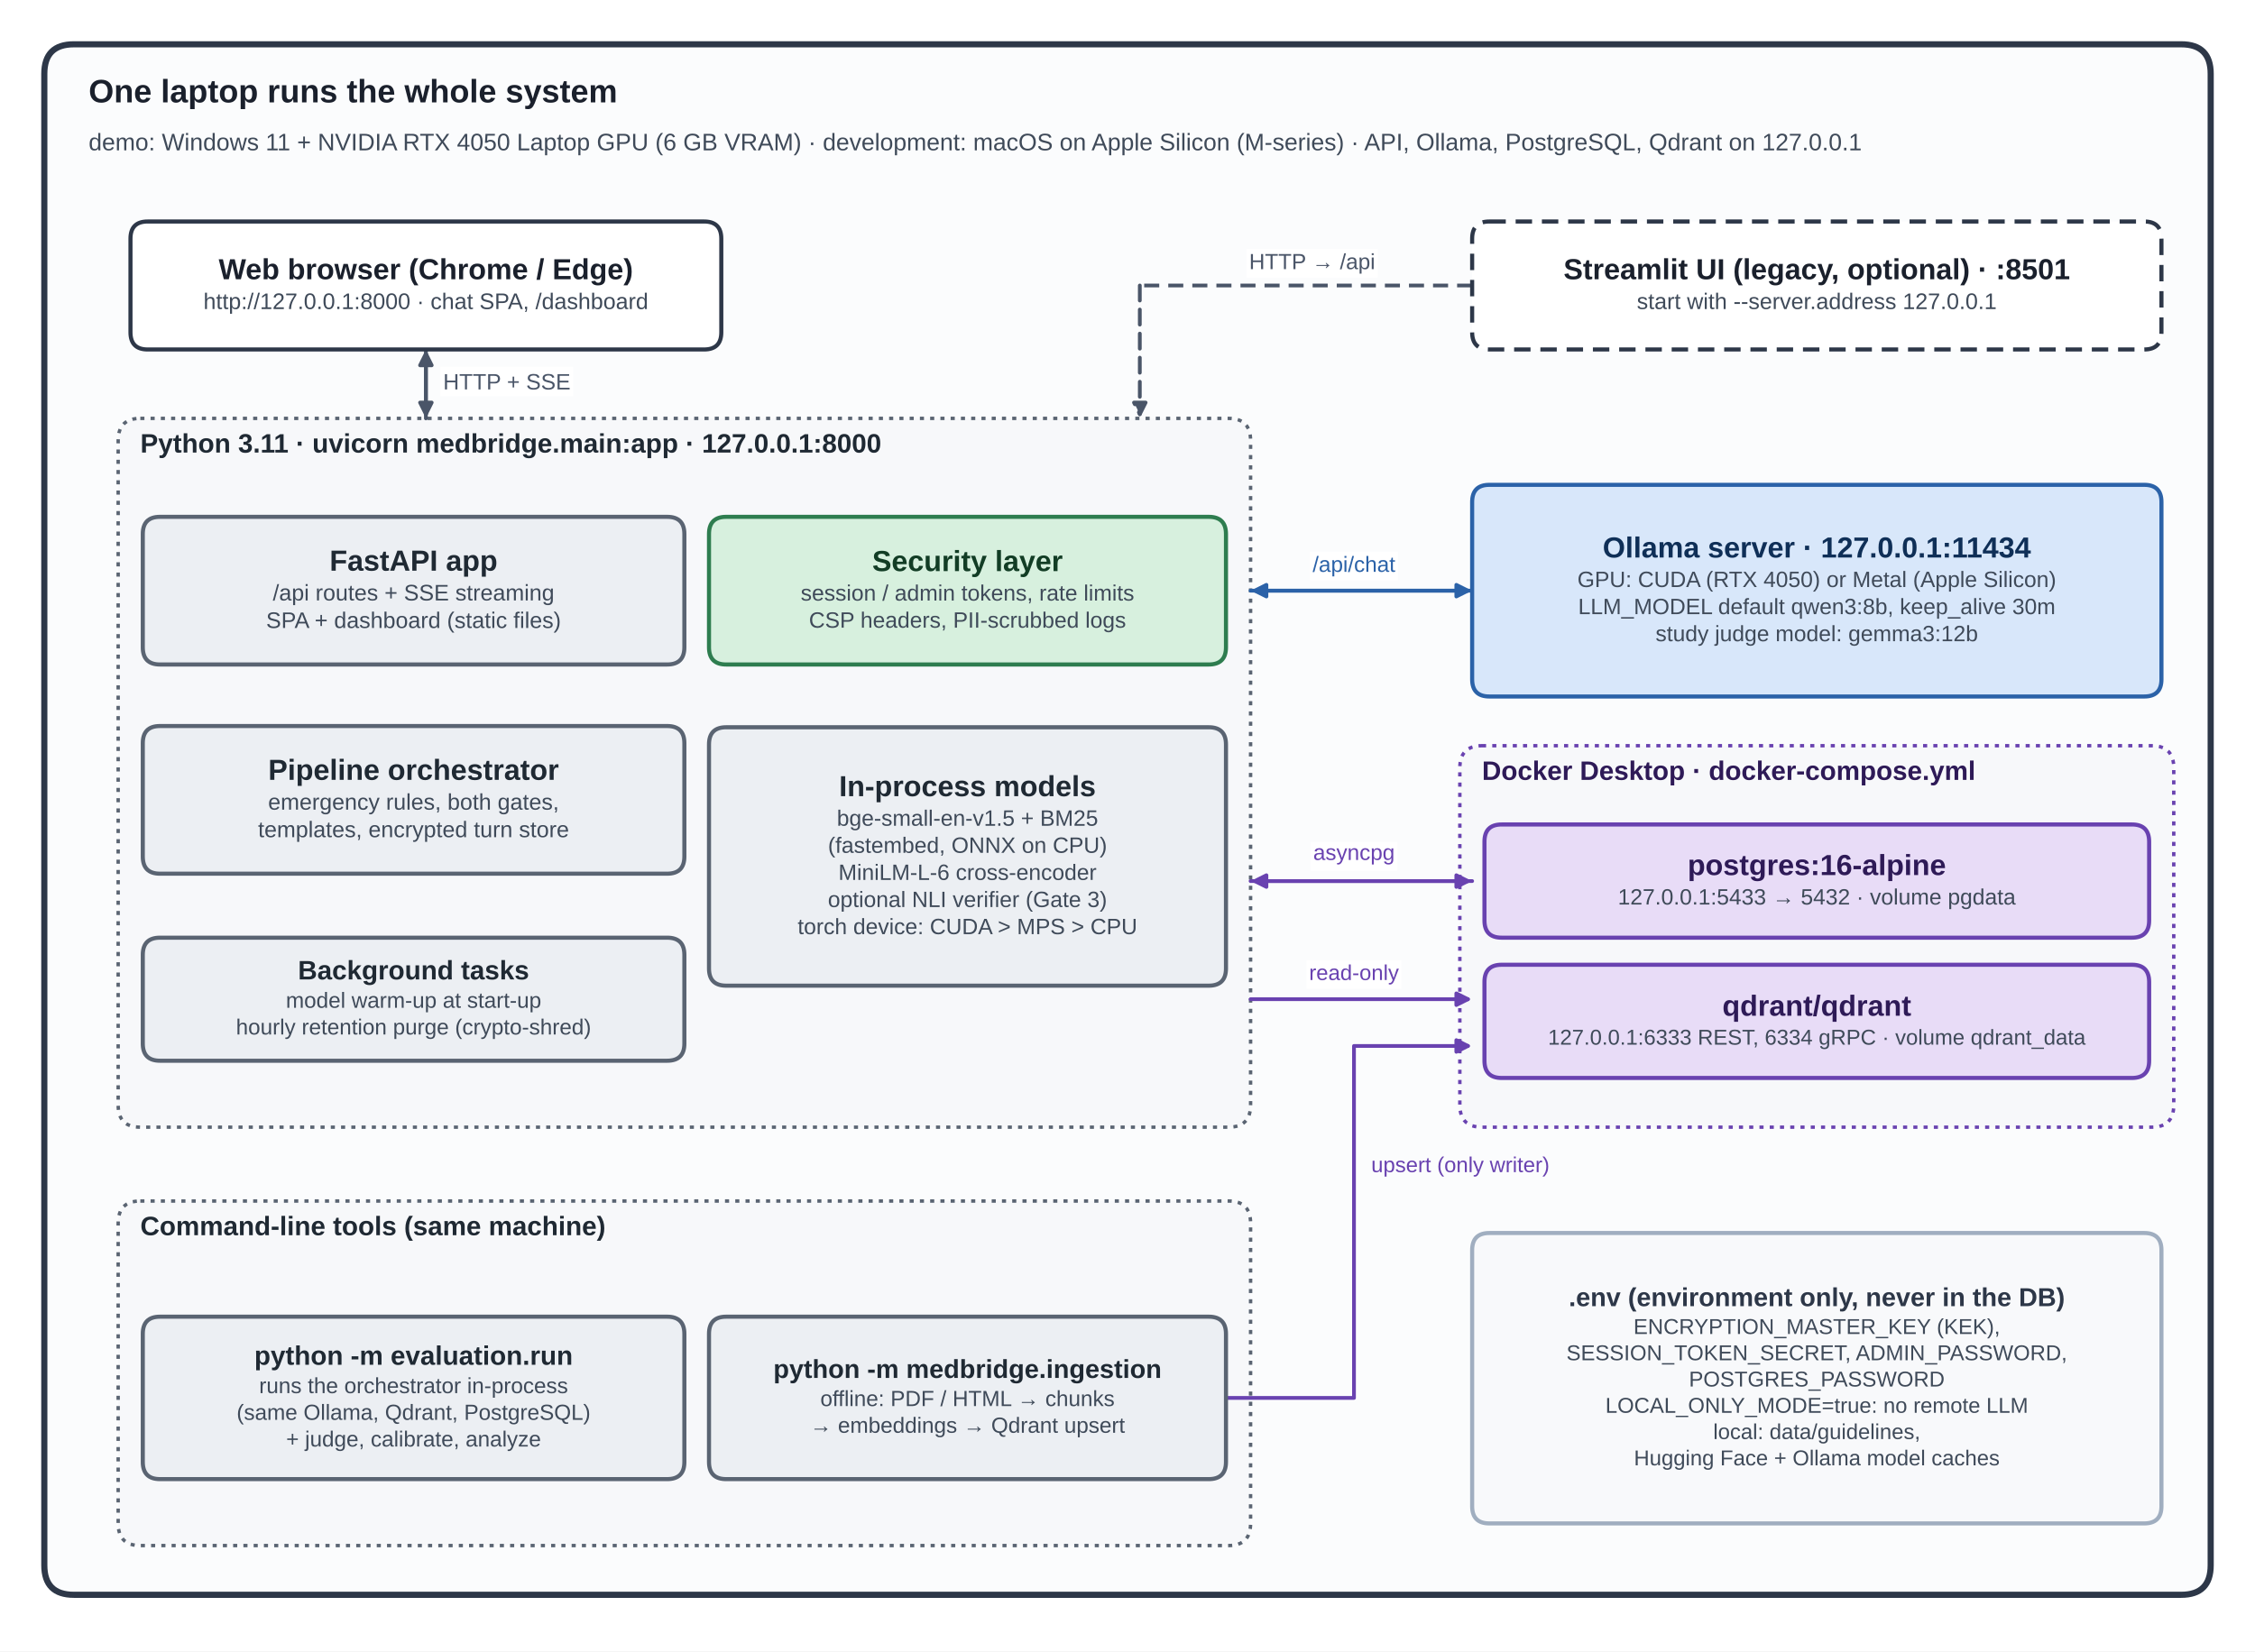
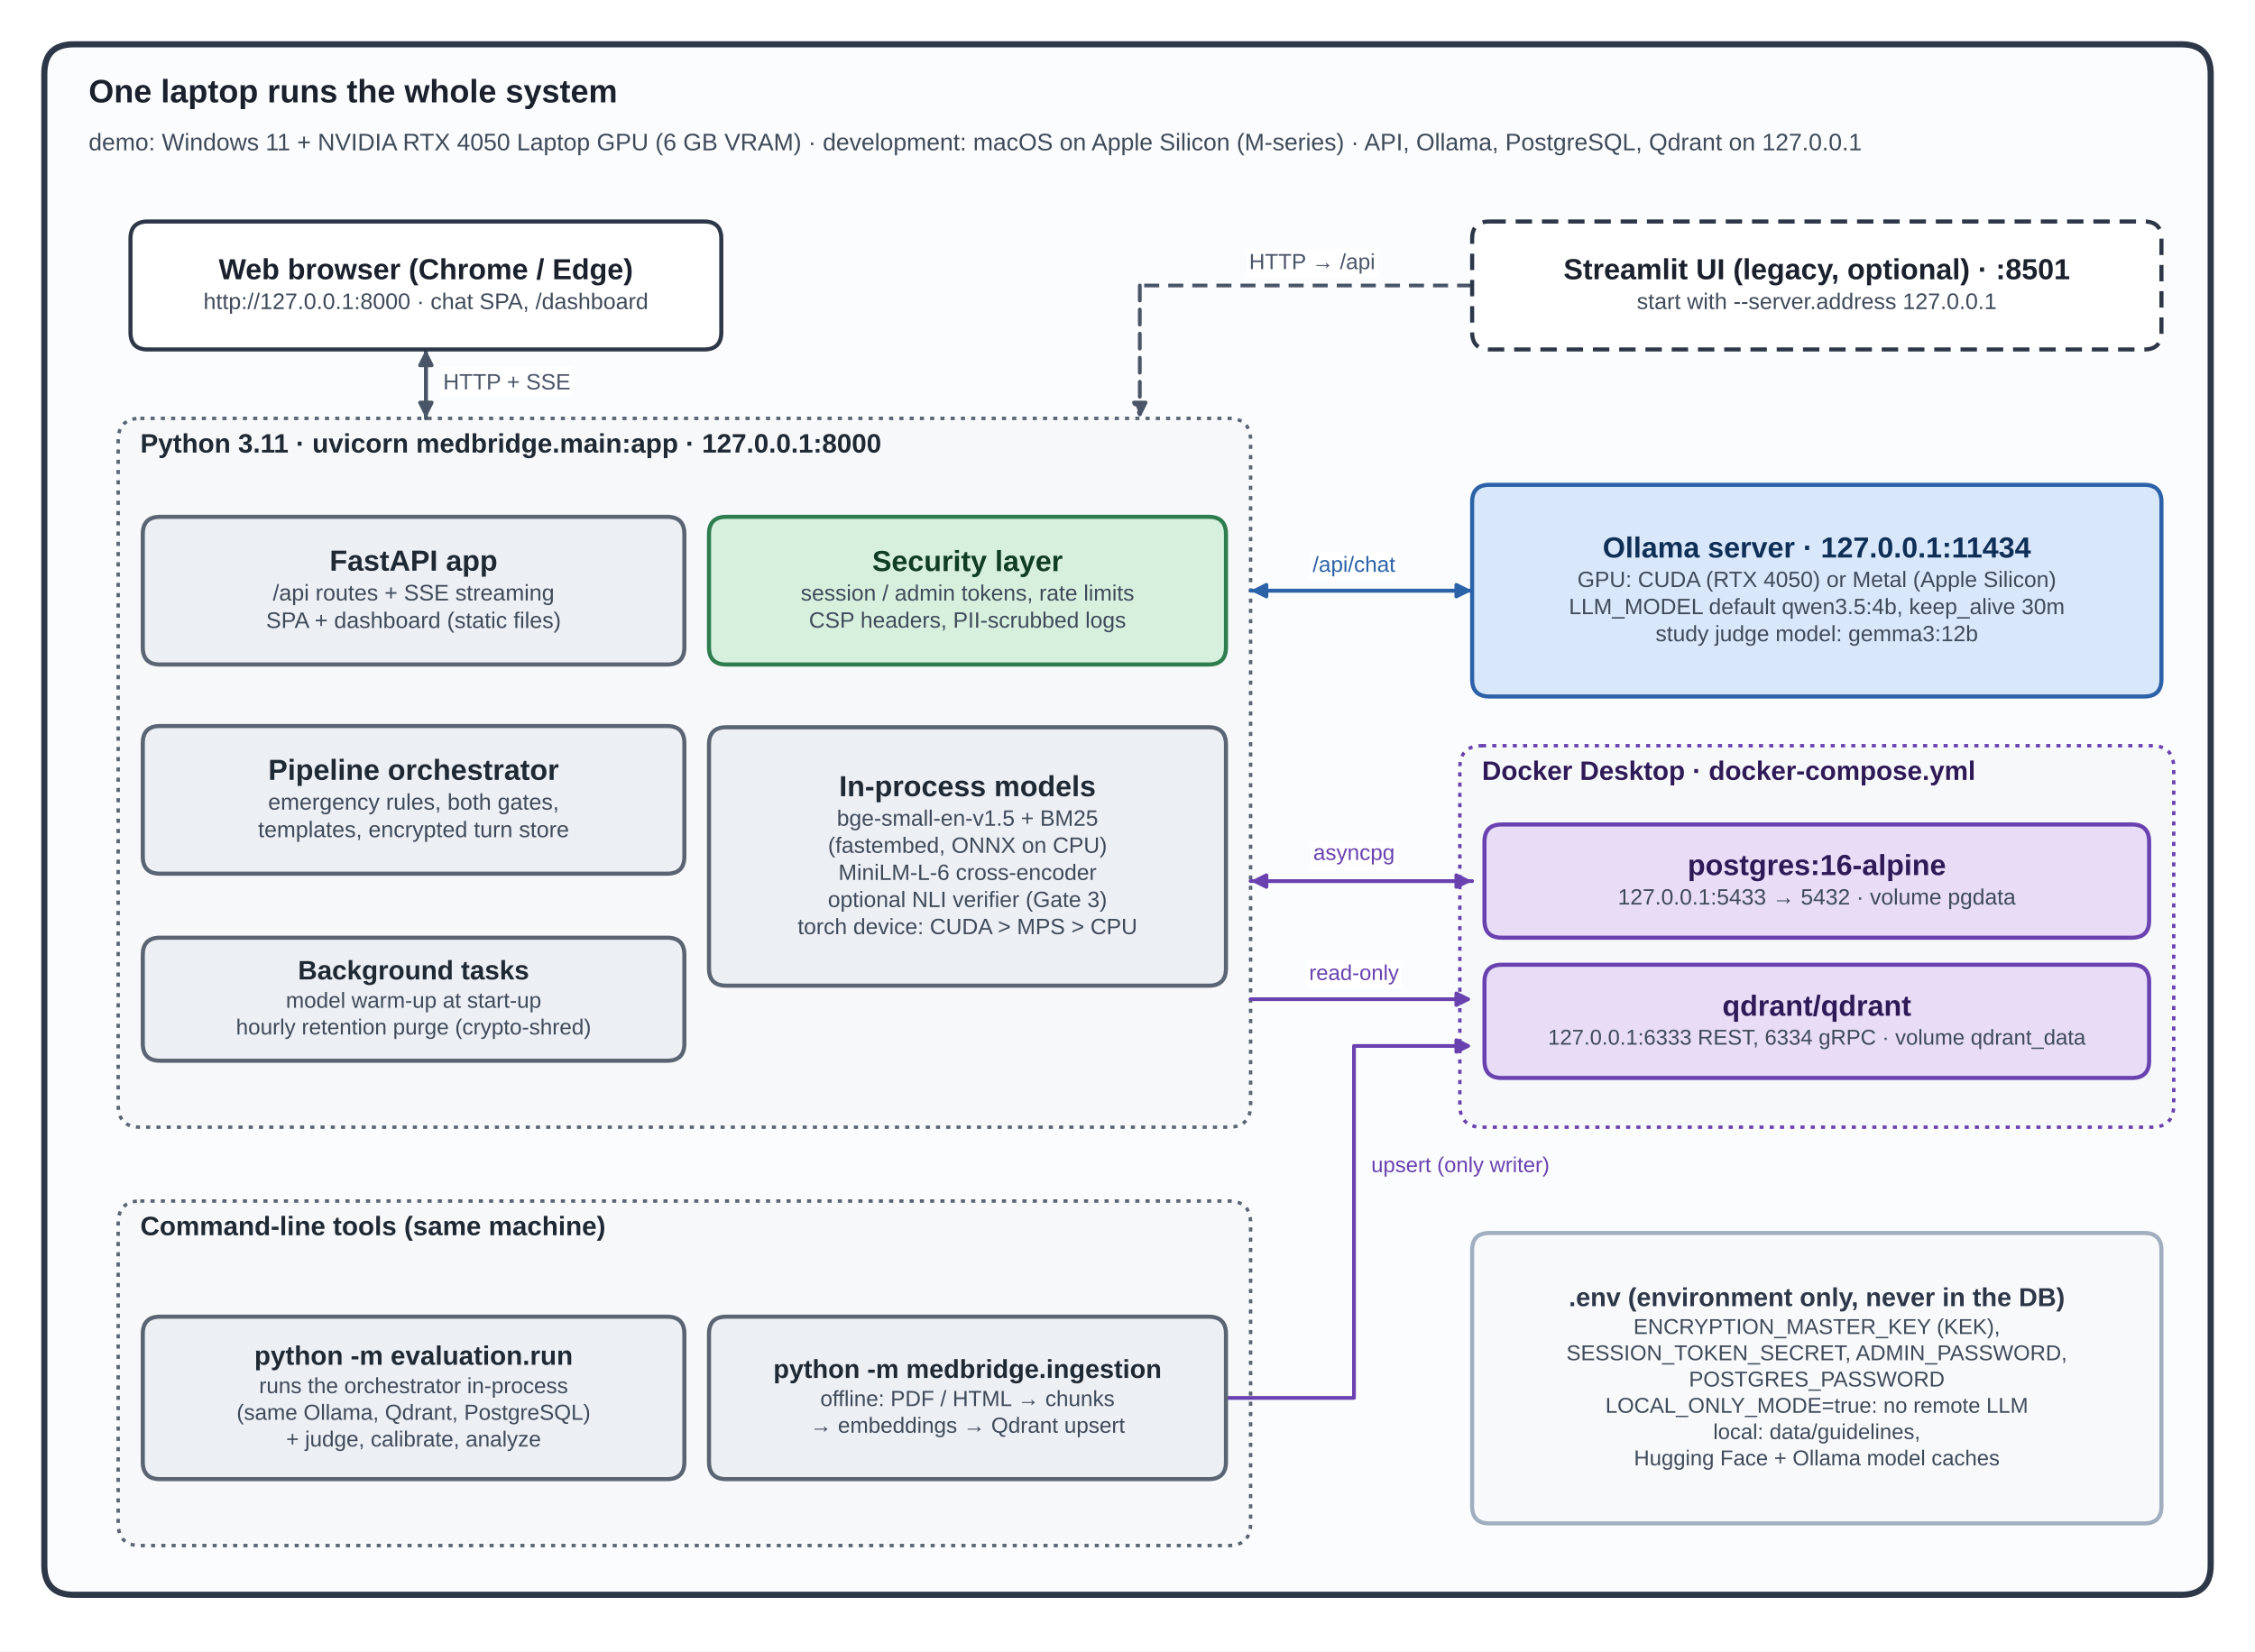
<svg xmlns="http://www.w3.org/2000/svg" width="659.52pt" height="483.12pt" viewBox="0 0 659.52 483.12" version="1.1">
  <defs>
    <style type="text/css">*{stroke-linejoin: round; stroke-linecap: butt}</style>
  </defs>
  <g id="figure_1">
    <g id="patch_1">
      <path d="M 0 483.12  L 659.52 483.12  L 659.52 0  L 0 0  z " style="fill: #ffffff" />
    </g>
    <g id="axes_1">
      <g id="patch_2">
        <path d="M 21.6 12.96  L 637.92 12.96  Q 646.56 12.96 646.56 21.6  L 646.56 457.92  Q 646.56 466.56 637.92 466.56  L 21.6 466.56  Q 12.96 466.56 12.96 457.92  L 12.96 21.6  Q 12.96 12.96 21.6 12.96  z " clip-path="url(#pe5d5b7aeab)" style="fill: #fbfcfd; stroke: #2d3748; stroke-width: 1.8; stroke-linejoin: miter" />
      </g>
      <g id="patch_3">
        <path d="M 41.04 122.4  L 359.28 122.4  Q 365.76 122.4 365.76 128.88  L 365.76 323.28  Q 365.76 329.76 359.28 329.76  L 41.04 329.76  Q 34.56 329.76 34.56 323.28  L 34.56 128.88  Q 34.56 122.4 41.04 122.4  z " clip-path="url(#pe5d5b7aeab)" style="fill: #f7f8fa; stroke-dasharray: 1.2,1.8; stroke-dashoffset: 0; stroke: #5a6472; stroke-linejoin: miter" />
      </g>
      <g id="patch_4">
        <path d="M 433.44 218.16  L 629.28 218.16  Q 635.76 218.16 635.76 224.64  L 635.76 323.28  Q 635.76 329.76 629.28 329.76  L 433.44 329.76  Q 426.96 329.76 426.96 323.28  L 426.96 224.64  Q 426.96 218.16 433.44 218.16  z " clip-path="url(#pe5d5b7aeab)" style="fill: #f7f8fa; stroke-dasharray: 1.2,1.8; stroke-dashoffset: 0; stroke: #6942b0; stroke-linejoin: miter" />
      </g>
      <g id="patch_5">
        <path d="M 41.04 351.36  L 359.28 351.36  Q 365.76 351.36 365.76 357.84  L 365.76 445.68  Q 365.76 452.16 359.28 452.16  L 41.04 452.16  Q 34.56 452.16 34.56 445.68  L 34.56 357.84  Q 34.56 351.36 41.04 351.36  z " clip-path="url(#pe5d5b7aeab)" style="fill: #f7f8fa; stroke-dasharray: 1.2,1.8; stroke-dashoffset: 0; stroke: #5a6472; stroke-linejoin: miter" />
      </g>
      <g id="text_1">
        <text style="font-weight: 700; font-size: 7.8px; font-family: 'Arial', 'Helvetica', 'DejaVu Sans', sans-serif; text-anchor: start; fill: #1f2933" x="41.04" y="132.399" transform="rotate(-0 41.04 132.3986)">Python 3.11 · uvicorn medbridge.main:app · 127.0.0.1:8000</text>
      </g>
      <g id="text_2">
        <text style="font-weight: 700; font-size: 7.8px; font-family: 'Arial', 'Helvetica', 'DejaVu Sans', sans-serif; text-anchor: start; fill: #2e1a57" x="433.44" y="228.159" transform="rotate(-0 433.44 228.1586)">Docker Desktop · docker-compose.yml</text>
      </g>
      <g id="text_3">
        <text style="font-weight: 700; font-size: 7.8px; font-family: 'Arial', 'Helvetica', 'DejaVu Sans', sans-serif; text-anchor: start; fill: #1f2933" x="41.04" y="361.359" transform="rotate(-0 41.04 361.3586)">Command-line tools (same machine)</text>
      </g>
      <g id="patch_6">
        <path d="M 124.56 122.4  Q 124.56 112.32 124.56 103.47  " style="fill: none; stroke: #4a5568; stroke-width: 1.1; stroke-linecap: round" />
        <path d="M 122.86 106.87  L 124.56 103.47  L 126.26 106.87  z " style="fill: #4a5568; stroke: #4a5568; stroke-width: 1.1; stroke-linecap: round" />
      </g>
      <g id="line2d_1">
        <path d="M 124.56 102.24  " clip-path="url(#pe5d5b7aeab)" style="fill: none; stroke: #4a5568; stroke-width: 1.1" />
      </g>
      <g id="patch_7">
        <path d="M 124.56 102.24  Q 124.56 112.32 124.56 121.17  " style="fill: none; stroke: #4a5568; stroke-width: 1.1; stroke-linecap: round" />
        <path d="M 126.26 117.77  L 124.56 121.17  L 122.86 117.77  z " style="fill: #4a5568; stroke: #4a5568; stroke-width: 1.1; stroke-linecap: round" />
      </g>
      <g id="line2d_2">
        <path d="M 430.56 83.52  L 333.36 83.52  " clip-path="url(#pe5d5b7aeab)" style="fill: none; stroke-dasharray: 4.4,2.64; stroke-dashoffset: 0; stroke: #4a5568; stroke-width: 1.1" />
      </g>
      <g id="patch_8">
        <path d="M 333.36 83.52  Q 333.36 102.96 333.36 121.17  " style="fill: none; stroke-dasharray: 4.4,2.64; stroke-dashoffset: 0; stroke: #4a5568; stroke-width: 1.1; stroke-linecap: round" />
        <path d="M 335.06 117.77  L 333.36 121.17  L 331.66 117.77  z " style="fill: #4a5568; stroke-dasharray: 4.4,2.64; stroke-dashoffset: 0; stroke: #4a5568; stroke-width: 1.1; stroke-linecap: round" />
      </g>
      <g id="patch_9">
        <path d="M 430.56 172.8  Q 398.16 172.8 366.99 172.8  " style="fill: none; stroke: #2b62a8; stroke-width: 1.1; stroke-linecap: round" />
        <path d="M 370.39 174.5  L 366.99 172.8  L 370.39 171.1  z " style="fill: #2b62a8; stroke: #2b62a8; stroke-width: 1.1; stroke-linecap: round" />
      </g>
      <g id="line2d_3">
        <path d="M 365.76 172.8  " clip-path="url(#pe5d5b7aeab)" style="fill: none; stroke: #2b62a8; stroke-width: 1.1" />
      </g>
      <g id="patch_10">
        <path d="M 365.76 172.8  Q 398.16 172.8 429.33 172.8  " style="fill: none; stroke: #2b62a8; stroke-width: 1.1; stroke-linecap: round" />
        <path d="M 425.93 171.1  L 429.33 172.8  L 425.93 174.5  z " style="fill: #2b62a8; stroke: #2b62a8; stroke-width: 1.1; stroke-linecap: round" />
      </g>
      <g id="patch_11">
        <path d="M 430.56 257.76  Q 398.16 257.76 366.99 257.76  " style="fill: none; stroke: #6942b0; stroke-width: 1.1; stroke-linecap: round" />
        <path d="M 370.39 259.46  L 366.99 257.76  L 370.39 256.06  z " style="fill: #6942b0; stroke: #6942b0; stroke-width: 1.1; stroke-linecap: round" />
      </g>
      <g id="line2d_4">
        <path d="M 365.76 257.76  " clip-path="url(#pe5d5b7aeab)" style="fill: none; stroke: #6942b0; stroke-width: 1.1" />
      </g>
      <g id="patch_12">
        <path d="M 365.76 257.76  Q 398.16 257.76 429.33 257.76  " style="fill: none; stroke: #6942b0; stroke-width: 1.1; stroke-linecap: round" />
        <path d="M 425.93 256.06  L 429.33 257.76  L 425.93 259.46  z " style="fill: #6942b0; stroke: #6942b0; stroke-width: 1.1; stroke-linecap: round" />
      </g>
      <g id="line2d_5">
        <path d="M 365.76 292.32  " clip-path="url(#pe5d5b7aeab)" style="fill: none; stroke: #6942b0; stroke-width: 1.1" />
      </g>
      <g id="patch_13">
        <path d="M 365.76 292.32  Q 398.16 292.32 429.33 292.32  " style="fill: none; stroke: #6942b0; stroke-width: 1.1; stroke-linecap: round" />
        <path d="M 425.93 290.62  L 429.33 292.32  L 425.93 294.02  z " style="fill: #6942b0; stroke: #6942b0; stroke-width: 1.1; stroke-linecap: round" />
      </g>
      <g id="line2d_6">
        <path d="M 358.56 408.96  L 396 408.96  L 396 306  " clip-path="url(#pe5d5b7aeab)" style="fill: none; stroke: #6942b0; stroke-width: 1.1" />
      </g>
      <g id="patch_14">
        <path d="M 396 306  Q 413.28 306 429.33 306  " style="fill: none; stroke: #6942b0; stroke-width: 1.1; stroke-linecap: round" />
        <path d="M 425.93 304.3  L 429.33 306  L 425.93 307.7  z " style="fill: #6942b0; stroke: #6942b0; stroke-width: 1.1; stroke-linecap: round" />
      </g>
      <g id="text_4">
        <text style="font-weight: 700; font-size: 9.5px; font-family: 'Arial', 'Helvetica', 'DejaVu Sans', sans-serif; text-anchor: start; fill: #1a202c" x="25.92" y="29.956" transform="rotate(-0 25.92 29.95626)">One laptop runs the whole system</text>
      </g>
      <g id="text_5">
        <text style="font-size: 7px; font-family: 'Arial', 'Helvetica', 'DejaVu Sans', sans-serif; text-anchor: start; fill: #3f4a59" x="25.92" y="43.98" transform="rotate(-0 25.92 43.98016)">demo: Windows 11 + NVIDIA RTX 4050 Laptop GPU (6 GB VRAM)   ·   development: macOS on Apple Silicon (M-series)   ·   API, Ollama, PostgreSQL, Qdrant on 127.0.0.1</text>
      </g>
      <g id="patch_15">
        <path d="M 43.2 64.8  L 205.92 64.8  Q 210.96 64.8 210.96 69.84  L 210.96 97.2  Q 210.96 102.24 205.92 102.24  L 43.2 102.24  Q 38.16 102.24 38.16 97.2  L 38.16 69.84  Q 38.16 64.8 43.2 64.8  z " clip-path="url(#pe5d5b7aeab)" style="fill: #ffffff; stroke: #2d3748; stroke-width: 1.2; stroke-linejoin: miter" />
      </g>
      <g id="patch_16">
        <path d="M 435.6 64.8  L 627.12 64.8  Q 632.16 64.8 632.16 69.84  L 632.16 97.2  Q 632.16 102.24 627.12 102.24  L 435.6 102.24  Q 430.56 102.24 430.56 97.2  L 430.56 69.84  Q 430.56 64.8 435.6 64.8  z " clip-path="url(#pe5d5b7aeab)" style="fill: #ffffff; stroke-dasharray: 4.8,2.88; stroke-dashoffset: 0; stroke: #2d3748; stroke-width: 1.2; stroke-linejoin: miter" />
      </g>
      <g id="patch_17">
        <path d="M 46.8 151.2  L 195.12 151.2  Q 200.16 151.2 200.16 156.24  L 200.16 189.36  Q 200.16 194.4 195.12 194.4  L 46.8 194.4  Q 41.76 194.4 41.76 189.36  L 41.76 156.24  Q 41.76 151.2 46.8 151.2  z " clip-path="url(#pe5d5b7aeab)" style="fill: #eceff3; stroke: #5a6472; stroke-width: 1.2; stroke-linejoin: miter" />
      </g>
      <g id="patch_18">
        <path d="M 212.4 151.2  L 353.52 151.2  Q 358.56 151.2 358.56 156.24  L 358.56 189.36  Q 358.56 194.4 353.52 194.4  L 212.4 194.4  Q 207.36 194.4 207.36 189.36  L 207.36 156.24  Q 207.36 151.2 212.4 151.2  z " clip-path="url(#pe5d5b7aeab)" style="fill: #d7f0de; stroke: #2e7d4f; stroke-width: 1.2; stroke-linejoin: miter" />
      </g>
      <g id="patch_19">
        <path d="M 46.8 212.4  L 195.12 212.4  Q 200.16 212.4 200.16 217.44  L 200.16 250.56  Q 200.16 255.6 195.12 255.6  L 46.8 255.6  Q 41.76 255.6 41.76 250.56  L 41.76 217.44  Q 41.76 212.4 46.8 212.4  z " clip-path="url(#pe5d5b7aeab)" style="fill: #eceff3; stroke: #5a6472; stroke-width: 1.2; stroke-linejoin: miter" />
      </g>
      <g id="patch_20">
        <path d="M 212.4 212.76  L 353.52 212.76  Q 358.56 212.76 358.56 217.8  L 358.56 283.32  Q 358.56 288.36 353.52 288.36  L 212.4 288.36  Q 207.36 288.36 207.36 283.32  L 207.36 217.8  Q 207.36 212.76 212.4 212.76  z " clip-path="url(#pe5d5b7aeab)" style="fill: #eceff3; stroke: #5a6472; stroke-width: 1.2; stroke-linejoin: miter" />
      </g>
      <g id="patch_21">
        <path d="M 46.8 274.32  L 195.12 274.32  Q 200.16 274.32 200.16 279.36  L 200.16 305.28  Q 200.16 310.32 195.12 310.32  L 46.8 310.32  Q 41.76 310.32 41.76 305.28  L 41.76 279.36  Q 41.76 274.32 46.8 274.32  z " clip-path="url(#pe5d5b7aeab)" style="fill: #eceff3; stroke: #5a6472; stroke-width: 1.2; stroke-linejoin: miter" />
      </g>
      <g id="patch_22">
        <path d="M 435.6 141.84  L 627.12 141.84  Q 632.16 141.84 632.16 146.88  L 632.16 198.72  Q 632.16 203.76 627.12 203.76  L 435.6 203.76  Q 430.56 203.76 430.56 198.72  L 430.56 146.88  Q 430.56 141.84 435.6 141.84  z " clip-path="url(#pe5d5b7aeab)" style="fill: #d8e7fa; stroke: #2b62a8; stroke-width: 1.2; stroke-linejoin: miter" />
      </g>
      <g id="patch_23">
        <path d="M 439.2 241.2  L 623.52 241.2  Q 628.56 241.2 628.56 246.24  L 628.56 269.28  Q 628.56 274.32 623.52 274.32  L 439.2 274.32  Q 434.16 274.32 434.16 269.28  L 434.16 246.24  Q 434.16 241.2 439.2 241.2  z " clip-path="url(#pe5d5b7aeab)" style="fill: #e8dcf7; stroke: #6942b0; stroke-width: 1.2; stroke-linejoin: miter" />
      </g>
      <g id="patch_24">
        <path d="M 439.2 282.24  L 623.52 282.24  Q 628.56 282.24 628.56 287.28  L 628.56 310.32  Q 628.56 315.36 623.52 315.36  L 439.2 315.36  Q 434.16 315.36 434.16 310.32  L 434.16 287.28  Q 434.16 282.24 439.2 282.24  z " clip-path="url(#pe5d5b7aeab)" style="fill: #e8dcf7; stroke: #6942b0; stroke-width: 1.2; stroke-linejoin: miter" />
      </g>
      <g id="patch_25">
        <path d="M 46.8 385.2  L 195.12 385.2  Q 200.16 385.2 200.16 390.24  L 200.16 427.68  Q 200.16 432.72 195.12 432.72  L 46.8 432.72  Q 41.76 432.72 41.76 427.68  L 41.76 390.24  Q 41.76 385.2 46.8 385.2  z " clip-path="url(#pe5d5b7aeab)" style="fill: #eceff3; stroke: #5a6472; stroke-width: 1.2; stroke-linejoin: miter" />
      </g>
      <g id="patch_26">
        <path d="M 212.4 385.2  L 353.52 385.2  Q 358.56 385.2 358.56 390.24  L 358.56 427.68  Q 358.56 432.72 353.52 432.72  L 212.4 432.72  Q 207.36 432.72 207.36 427.68  L 207.36 390.24  Q 207.36 385.2 212.4 385.2  z " clip-path="url(#pe5d5b7aeab)" style="fill: #eceff3; stroke: #5a6472; stroke-width: 1.2; stroke-linejoin: miter" />
      </g>
      <g id="patch_27">
        <path d="M 435.6 360.72  L 627.12 360.72  Q 632.16 360.72 632.16 365.76  L 632.16 440.64  Q 632.16 445.68 627.12 445.68  L 435.6 445.68  Q 430.56 445.68 430.56 440.64  L 430.56 365.76  Q 430.56 360.72 435.6 360.72  z " clip-path="url(#pe5d5b7aeab)" style="fill: #f8f9fb; stroke: #a0aec0; stroke-width: 1.2; stroke-linejoin: miter" />
      </g>
      <g id="text_6">
        <text style="font-weight: 700; font-size: 8.5px; font-family: 'Arial', 'Helvetica', 'DejaVu Sans', sans-serif; text-anchor: middle; fill: #1a202c" x="124.56" y="81.694" transform="rotate(-0 124.56 81.69362)">Web browser (Chrome / Edge)</text>
      </g>
      <g id="text_7">
        <text style="font-size: 6.6px; font-family: 'Arial', 'Helvetica', 'DejaVu Sans', sans-serif; text-anchor: middle; fill: #3f4a59" x="124.56" y="90.413" transform="rotate(-0 124.56 90.41301)">http://127.0.0.1:8000  ·  chat SPA, /dashboard</text>
      </g>
      <g id="text_8">
        <text style="font-weight: 700; font-size: 8.5px; font-family: 'Arial', 'Helvetica', 'DejaVu Sans', sans-serif; text-anchor: middle; fill: #1a202c" x="531.36" y="81.694" transform="rotate(-0 531.36 81.69362)">Streamlit UI (legacy, optional) · :8501</text>
      </g>
      <g id="text_9">
        <text style="font-size: 6.6px; font-family: 'Arial', 'Helvetica', 'DejaVu Sans', sans-serif; text-anchor: middle; fill: #3f4a59" x="531.36" y="90.413" transform="rotate(-0 531.36 90.41301)">start with --server.address 127.0.0.1</text>
      </g>
      <g id="text_10">
        <text style="font-weight: 700; font-size: 8.5px; font-family: 'Arial', 'Helvetica', 'DejaVu Sans', sans-serif; text-anchor: middle; fill: #1f2933" x="120.96" y="166.948" transform="rotate(-0 120.96 166.9477)">FastAPI app</text>
      </g>
      <g id="text_11">
        <text style="font-size: 6.6px; font-family: 'Arial', 'Helvetica', 'DejaVu Sans', sans-serif; text-anchor: middle; fill: #3f4a59" x="120.96" y="175.667" transform="rotate(-0 120.96 175.6669)">/api routes + SSE streaming</text>
      </g>
      <g id="text_12">
        <text style="font-size: 6.6px; font-family: 'Arial', 'Helvetica', 'DejaVu Sans', sans-serif; text-anchor: middle; fill: #3f4a59" x="120.96" y="183.719" transform="rotate(-0 120.96 183.7189)">SPA + dashboard (static files)</text>
      </g>
      <g id="text_13">
        <text style="font-weight: 700; font-size: 8.5px; font-family: 'Arial', 'Helvetica', 'DejaVu Sans', sans-serif; text-anchor: middle; fill: #123d25" x="282.96" y="167.07" transform="rotate(-0 282.96 167.0696)">Security layer</text>
      </g>
      <g id="text_14">
        <text style="font-size: 6.5px; font-family: 'Arial', 'Helvetica', 'DejaVu Sans', sans-serif; text-anchor: middle; fill: #3f4a59" x="282.96" y="175.702" transform="rotate(-0 282.96 175.7021)">session / admin tokens, rate limits</text>
      </g>
      <g id="text_15">
        <text style="font-size: 6.5px; font-family: 'Arial', 'Helvetica', 'DejaVu Sans', sans-serif; text-anchor: middle; fill: #3f4a59" x="282.96" y="183.632" transform="rotate(-0 282.96 183.6321)">CSP headers, PII-scrubbed logs</text>
      </g>
      <g id="text_16">
        <text style="font-weight: 700; font-size: 8.5px; font-family: 'Arial', 'Helvetica', 'DejaVu Sans', sans-serif; text-anchor: middle; fill: #1f2933" x="120.96" y="228.148" transform="rotate(-0 120.96 228.1477)">Pipeline orchestrator</text>
      </g>
      <g id="text_17">
        <text style="font-size: 6.6px; font-family: 'Arial', 'Helvetica', 'DejaVu Sans', sans-serif; text-anchor: middle; fill: #3f4a59" x="120.96" y="236.867" transform="rotate(-0 120.96 236.8669)">emergency rules, both gates,</text>
      </g>
      <g id="text_18">
        <text style="font-size: 6.6px; font-family: 'Arial', 'Helvetica', 'DejaVu Sans', sans-serif; text-anchor: middle; fill: #3f4a59" x="120.96" y="244.919" transform="rotate(-0 120.96 244.9189)">templates, encrypted turn store</text>
      </g>
      <g id="text_19">
        <text style="font-weight: 700; font-size: 8.5px; font-family: 'Arial', 'Helvetica', 'DejaVu Sans', sans-serif; text-anchor: middle; fill: #1f2933" x="282.96" y="232.935" transform="rotate(-0 282.96 232.9347)">In-process models</text>
      </g>
      <g id="text_20">
        <text style="font-size: 6.5px; font-family: 'Arial', 'Helvetica', 'DejaVu Sans', sans-serif; text-anchor: middle; fill: #3f4a59" x="282.96" y="241.567" transform="rotate(-0 282.96 241.5671)">bge-small-en-v1.5 + BM25</text>
      </g>
      <g id="text_21">
        <text style="font-size: 6.5px; font-family: 'Arial', 'Helvetica', 'DejaVu Sans', sans-serif; text-anchor: middle; fill: #3f4a59" x="282.96" y="249.499" transform="rotate(-0 282.96 249.4989)">(fastembed, ONNX on CPU)</text>
      </g>
      <g id="text_22">
        <text style="font-size: 6.5px; font-family: 'Arial', 'Helvetica', 'DejaVu Sans', sans-serif; text-anchor: middle; fill: #3f4a59" x="282.96" y="257.427" transform="rotate(-0 282.96 257.4271)">MiniLM-L-6 cross-encoder</text>
      </g>
      <g id="text_23">
        <text style="font-size: 6.5px; font-family: 'Arial', 'Helvetica', 'DejaVu Sans', sans-serif; text-anchor: middle; fill: #3f4a59" x="282.96" y="265.357" transform="rotate(-0 282.96 265.3571)">optional NLI verifier (Gate 3)</text>
      </g>
      <g id="text_24">
        <text style="font-size: 6.5px; font-family: 'Arial', 'Helvetica', 'DejaVu Sans', sans-serif; text-anchor: middle; fill: #3f4a59" x="282.96" y="273.287" transform="rotate(-0 282.96 273.2871)">torch device: CUDA &gt; MPS &gt; CPU</text>
      </g>
      <g id="text_25">
        <text style="font-weight: 700; font-size: 7.8px; font-family: 'Arial', 'Helvetica', 'DejaVu Sans', sans-serif; text-anchor: middle; fill: #1f2933" x="120.96" y="286.53" transform="rotate(-0 120.96 286.5305)">Background tasks</text>
      </g>
      <g id="text_26">
        <text style="font-size: 6.4px; font-family: 'Arial', 'Helvetica', 'DejaVu Sans', sans-serif; text-anchor: middle; fill: #3f4a59" x="120.96" y="294.83" transform="rotate(-0 120.96 294.8302)">model warm-up at start-up</text>
      </g>
      <g id="text_27">
        <text style="font-size: 6.4px; font-family: 'Arial', 'Helvetica', 'DejaVu Sans', sans-serif; text-anchor: middle; fill: #3f4a59" x="120.96" y="302.638" transform="rotate(-0 120.96 302.6382)">hourly retention purge (crypto-shred)</text>
      </g>
      <g id="text_28">
        <text style="font-weight: 700; font-size: 8.5px; font-family: 'Arial', 'Helvetica', 'DejaVu Sans', sans-serif; text-anchor: middle; fill: #0f2f57" x="531.36" y="163.105" transform="rotate(-0 531.36 163.1047)">Ollama server · 127.0.0.1:11434</text>
      </g>
      <g id="text_29">
        <text style="font-size: 6.5px; font-family: 'Arial', 'Helvetica', 'DejaVu Sans', sans-serif; text-anchor: middle; fill: #3f4a59" x="531.36" y="171.737" transform="rotate(-0 531.36 171.7371)">GPU: CUDA (RTX 4050) or Metal (Apple Silicon)</text>
      </g>
      <g id="text_30">
-         <text style="font-size: 6.5px; font-family: 'Arial', 'Helvetica', 'DejaVu Sans', sans-serif; text-anchor: middle; fill: #3f4a59" x="531.36" y="179.669" transform="rotate(-0 531.36 179.669)">LLM_MODEL default qwen3:8b, keep_alive 30m</text>
+         <text style="font-size: 6.5px; font-family: 'Arial', 'Helvetica', 'DejaVu Sans', sans-serif; text-anchor: middle; fill: #3f4a59" x="531.36" y="179.669" transform="rotate(-0 531.36 179.669)">LLM_MODEL default qwen3.5:4b, keep_alive 30m</text>
      </g>
      <g id="text_31">
        <text style="font-size: 6.5px; font-family: 'Arial', 'Helvetica', 'DejaVu Sans', sans-serif; text-anchor: middle; fill: #3f4a59" x="531.36" y="187.597" transform="rotate(-0 531.36 187.5971)">study judge model: gemma3:12b</text>
      </g>
      <g id="text_32">
        <text style="font-weight: 700; font-size: 8.5px; font-family: 'Arial', 'Helvetica', 'DejaVu Sans', sans-serif; text-anchor: middle; fill: #2e1a57" x="531.36" y="255.995" transform="rotate(-0 531.36 255.9946)">postgres:16-alpine</text>
      </g>
      <g id="text_33">
        <text style="font-size: 6.5px; font-family: 'Arial', 'Helvetica', 'DejaVu Sans', sans-serif; text-anchor: middle; fill: #3f4a59" x="531.36" y="264.627" transform="rotate(-0 531.36 264.6271)">127.0.0.1:5433 → 5432 · volume pgdata</text>
      </g>
      <g id="text_34">
        <text style="font-weight: 700; font-size: 8.5px; font-family: 'Arial', 'Helvetica', 'DejaVu Sans', sans-serif; text-anchor: middle; fill: #2e1a57" x="531.36" y="297.157" transform="rotate(-0 531.36 297.1567)">qdrant/qdrant</text>
      </g>
      <g id="text_35">
        <text style="font-size: 6.3px; font-family: 'Arial', 'Helvetica', 'DejaVu Sans', sans-serif; text-anchor: middle; fill: #3f4a59" x="531.36" y="305.615" transform="rotate(-0 531.36 305.6153)">127.0.0.1:6333 REST, 6334 gRPC · volume qdrant_data</text>
      </g>
      <g id="text_36">
        <text style="font-weight: 700; font-size: 7.8px; font-family: 'Arial', 'Helvetica', 'DejaVu Sans', sans-serif; text-anchor: middle; fill: #1f2933" x="120.96" y="399.266" transform="rotate(-0 120.96 399.2665)">python -m evaluation.run</text>
      </g>
      <g id="text_37">
        <text style="font-size: 6.4px; font-family: 'Arial', 'Helvetica', 'DejaVu Sans', sans-serif; text-anchor: middle; fill: #3f4a59" x="120.96" y="407.566" transform="rotate(-0 120.96 407.5663)">runs the orchestrator in-process</text>
      </g>
      <g id="text_38">
        <text style="font-size: 6.4px; font-family: 'Arial', 'Helvetica', 'DejaVu Sans', sans-serif; text-anchor: middle; fill: #3f4a59" x="120.96" y="415.376" transform="rotate(-0 120.96 415.376)">(same Ollama, Qdrant, PostgreSQL)</text>
      </g>
      <g id="text_39">
        <text style="font-size: 6.4px; font-family: 'Arial', 'Helvetica', 'DejaVu Sans', sans-serif; text-anchor: middle; fill: #3f4a59" x="120.96" y="423.182" transform="rotate(-0 120.96 423.1822)">+ judge, calibrate, analyze</text>
      </g>
      <g id="text_40">
        <text style="font-weight: 700; font-size: 7.6px; font-family: 'Arial', 'Helvetica', 'DejaVu Sans', sans-serif; text-anchor: middle; fill: #1f2933" x="282.96" y="403.119" transform="rotate(-0 282.96 403.1187)">python -m medbridge.ingestion</text>
      </g>
      <g id="text_41">
        <text style="font-size: 6.4px; font-family: 'Arial', 'Helvetica', 'DejaVu Sans', sans-serif; text-anchor: middle; fill: #3f4a59" x="282.96" y="411.348" transform="rotate(-0 282.96 411.3483)">offline: PDF / HTML → chunks</text>
      </g>
      <g id="text_42">
        <text style="font-size: 6.4px; font-family: 'Arial', 'Helvetica', 'DejaVu Sans', sans-serif; text-anchor: middle; fill: #3f4a59" x="282.96" y="419.158" transform="rotate(-0 282.96 419.158)">→ embeddings → Qdrant upsert</text>
      </g>
      <g id="text_43">
        <text style="font-weight: 700; font-size: 7.6px; font-family: 'Arial', 'Helvetica', 'DejaVu Sans', sans-serif; text-anchor: middle; fill: #2d3748" x="531.36" y="382.109" transform="rotate(-0 531.36 382.1087)">.env (environment only, never in the DB)</text>
      </g>
      <g id="text_44">
        <text style="font-size: 6.3px; font-family: 'Arial', 'Helvetica', 'DejaVu Sans', sans-serif; text-anchor: middle; fill: #3f4a59" x="531.36" y="390.253" transform="rotate(-0 531.36 390.2531)">ENCRYPTION_MASTER_KEY (KEK),</text>
      </g>
      <g id="text_45">
        <text style="font-size: 6.3px; font-family: 'Arial', 'Helvetica', 'DejaVu Sans', sans-serif; text-anchor: middle; fill: #3f4a59" x="531.36" y="397.939" transform="rotate(-0 531.36 397.9392)">SESSION_TOKEN_SECRET, ADMIN_PASSWORD,</text>
      </g>
      <g id="text_46">
        <text style="font-size: 6.3px; font-family: 'Arial', 'Helvetica', 'DejaVu Sans', sans-serif; text-anchor: middle; fill: #3f4a59" x="531.36" y="405.625" transform="rotate(-0 531.36 405.6252)">POSTGRES_PASSWORD</text>
      </g>
      <g id="text_47">
        <text style="font-size: 6.3px; font-family: 'Arial', 'Helvetica', 'DejaVu Sans', sans-serif; text-anchor: middle; fill: #3f4a59" x="531.36" y="413.311" transform="rotate(-0 531.36 413.3112)">LOCAL_ONLY_MODE=true: no remote LLM</text>
      </g>
      <g id="text_48">
        <text style="font-size: 6.3px; font-family: 'Arial', 'Helvetica', 'DejaVu Sans', sans-serif; text-anchor: middle; fill: #3f4a59" x="531.36" y="420.995" transform="rotate(-0 531.36 420.9953)">local: data/guidelines,</text>
      </g>
      <g id="text_49">
        <text style="font-size: 6.3px; font-family: 'Arial', 'Helvetica', 'DejaVu Sans', sans-serif; text-anchor: middle; fill: #3f4a59" x="531.36" y="428.683" transform="rotate(-0 531.36 428.6831)">Hugging Face + Ollama model caches</text>
      </g>
      <g id="text_50">
        <g id="patch_28">
          <path d="M 128.82 115.888  L 167.647 115.888  L 167.647 107.312  L 128.82 107.312  z " style="fill: #ffffff" />
        </g>
        <text style="font-size: 6.5px; font-family: 'Arial', 'Helvetica', 'DejaVu Sans', sans-serif; text-anchor: start; fill: #4a5568" x="129.6" y="113.926" transform="rotate(-0 129.6 113.9263)">HTTP + SSE</text>
      </g>
      <g id="text_51">
        <g id="patch_29">
          <path d="M 364.558 81.262  L 402.962 81.262  L 402.962 72.818  L 364.558 72.818  z " style="fill: #ffffff" />
        </g>
        <text style="font-size: 6.4px; font-family: 'Arial', 'Helvetica', 'DejaVu Sans', sans-serif; text-anchor: middle; fill: #4a5568" x="383.76" y="78.734" transform="rotate(-0 383.76 78.7335)">HTTP → /api</text>
      </g>
      <g id="text_52">
        <g id="patch_30">
          <path d="M 383.136 169.822  L 408.864 169.822  L 408.864 161.378  L 383.136 161.378  z " style="fill: #ffffff" />
        </g>
        <text style="font-size: 6.4px; font-family: 'Arial', 'Helvetica', 'DejaVu Sans', sans-serif; text-anchor: middle; fill: #2b62a8" x="396" y="167.293" transform="rotate(-0 396 167.2935)">/api/chat</text>
      </g>
      <g id="text_53">
        <g id="patch_31">
          <path d="M 383.314 254.782  L 408.686 254.782  L 408.686 246.338  L 383.314 246.338  z " style="fill: #ffffff" />
        </g>
        <text style="font-size: 6.4px; font-family: 'Arial', 'Helvetica', 'DejaVu Sans', sans-serif; text-anchor: middle; fill: #6942b0" x="396" y="251.583" transform="rotate(-0 396 251.5835)">asyncpg</text>
      </g>
      <g id="text_54">
        <g id="patch_32">
          <path d="M 382.113 289.276  L 409.887 289.276  L 409.887 280.964  L 382.113 280.964  z " style="fill: #ffffff" />
        </g>
        <text style="font-size: 6.3px; font-family: 'Arial', 'Helvetica', 'DejaVu Sans', sans-serif; text-anchor: middle; fill: #6942b0" x="396" y="286.712" transform="rotate(-0 396 286.7117)">read-only</text>
      </g>
      <g id="text_55">
        <text style="font-size: 6.3px; font-family: 'Arial', 'Helvetica', 'DejaVu Sans', sans-serif; text-anchor: start; fill: #6942b0" x="401.04" y="342.91" transform="rotate(-0 401.04 342.9101)">upsert (only writer)</text>
      </g>
    </g>
  </g>
  <defs>
    <clipPath id="pe5d5b7aeab">
      <rect x="5.76" y="5.76" width="648" height="471.6" />
    </clipPath>
  </defs>
</svg>
